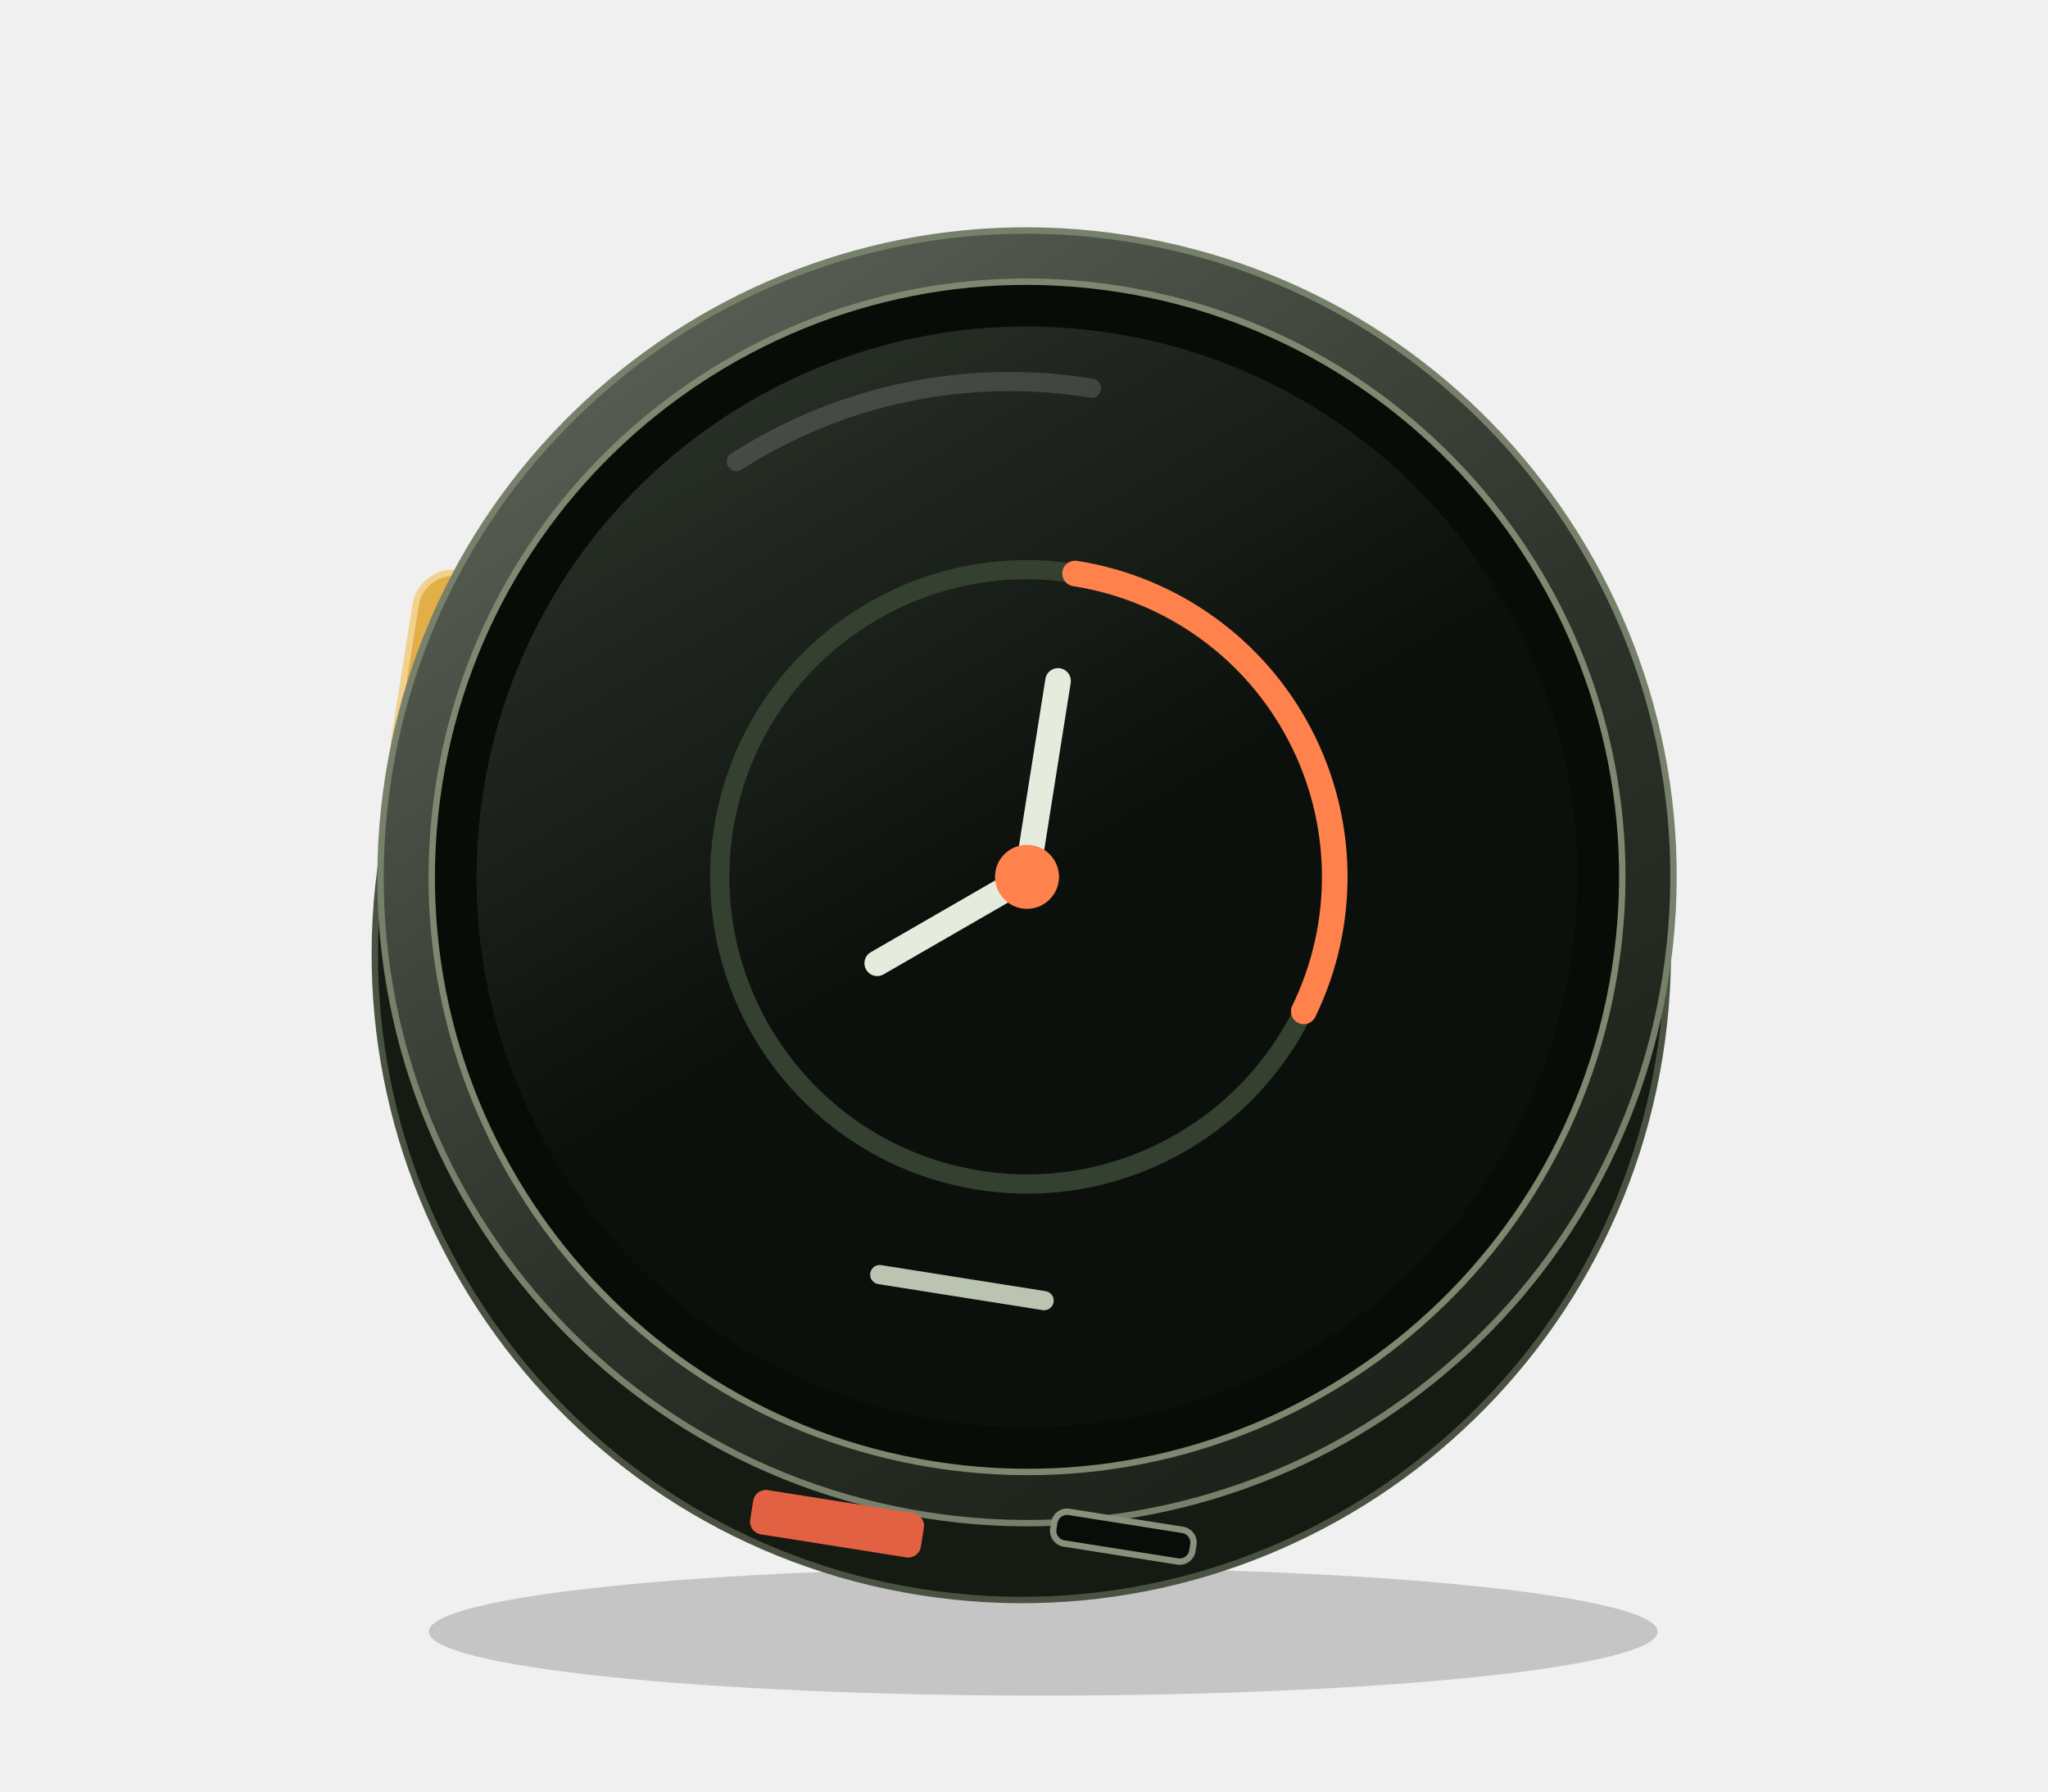
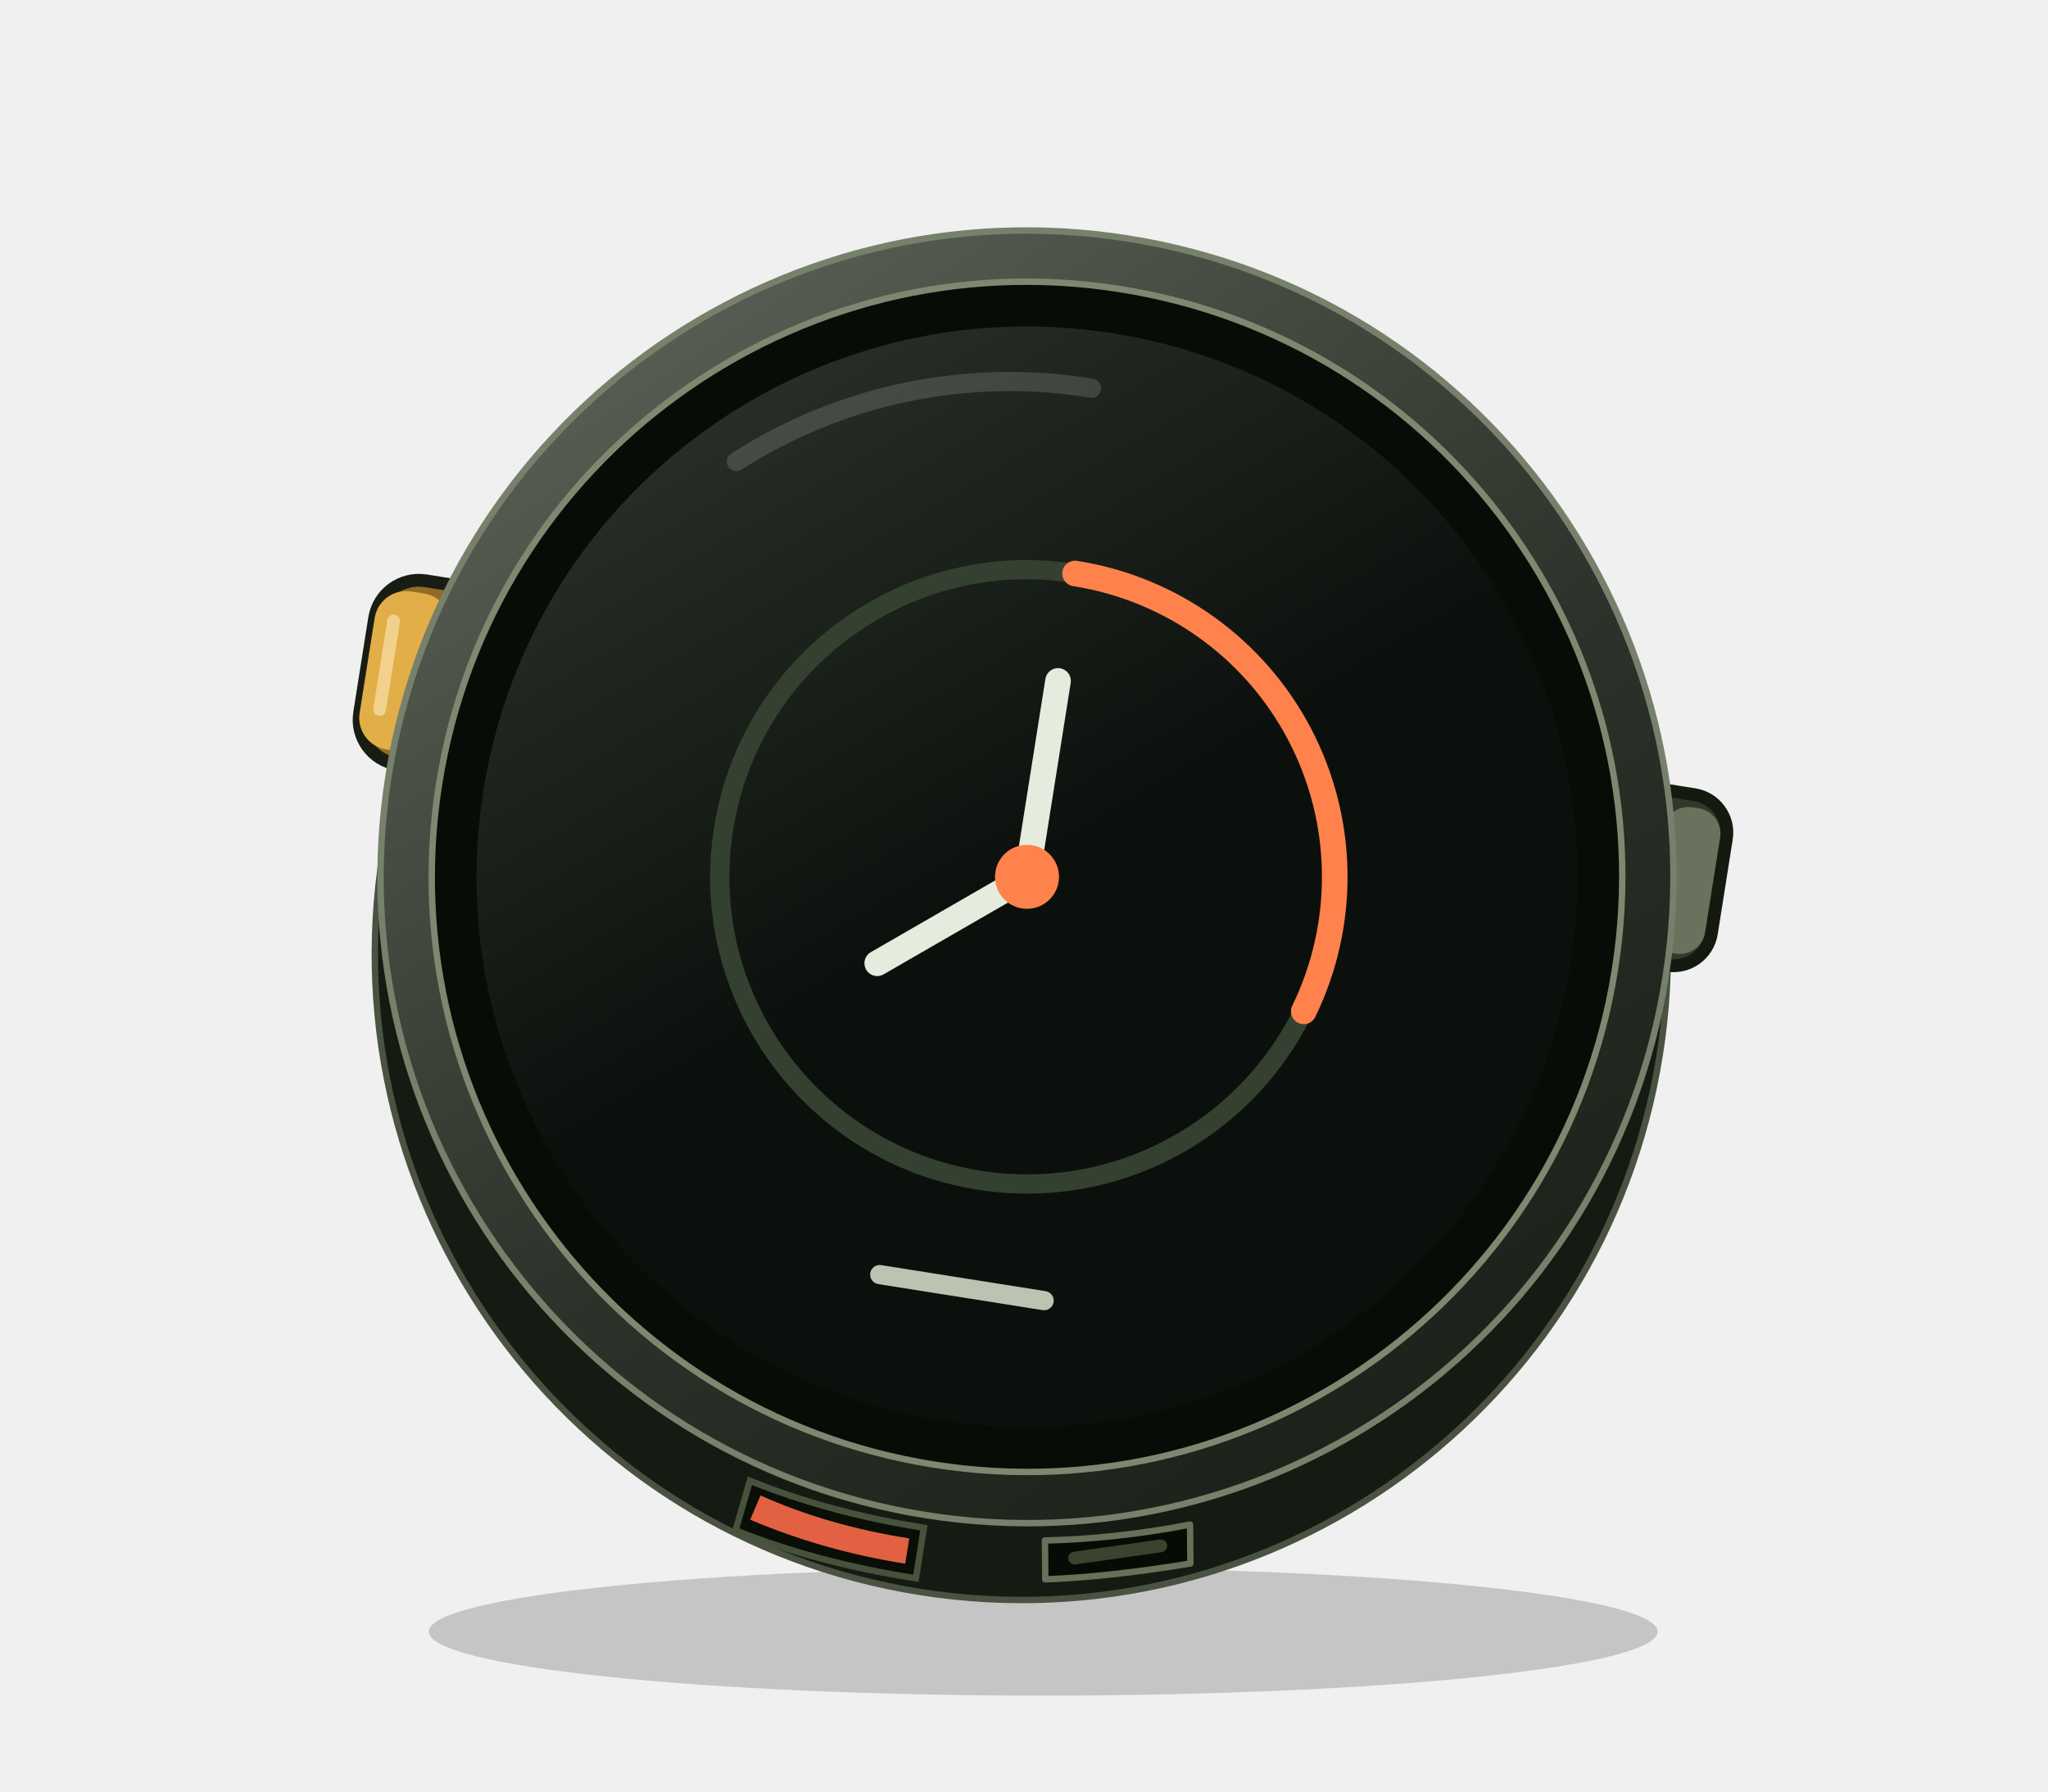
<svg xmlns="http://www.w3.org/2000/svg" viewBox="0 0 320 280" fill="none">
  <defs>
    <linearGradient id="case" x1="73" y1="57" x2="252" y2="249" gradientUnits="userSpaceOnUse">
      <stop stop-color="#5c6257" />
      <stop offset=".5" stop-color="#2d322a" />
      <stop offset="1" stop-color="#151913" />
    </linearGradient>
    <linearGradient id="glass" x1="92" y1="55" x2="229" y2="221" gradientUnits="userSpaceOnUse">
      <stop stop-color="#2d352b" />
      <stop offset=".5" stop-color="#0c100d" />
    </linearGradient>
  </defs>
  <ellipse cx="163" cy="255" rx="96" ry="10" fill="#000" opacity=".18" />
  <g transform="rotate(9 160 140)">
-     <rect x="59" y="104" width="16" height="33" rx="6" fill="#e1ae47" stroke="#f2d18d" />
-     <rect x="246" y="109" width="12" height="29" rx="5" fill="#4b5145" stroke="#858c7b" />
    <circle cx="161" cy="149" r="101" fill="#151a13" stroke="#4a5242" />
+     <rect x="53" y="106" width="22" height="29" rx="7" fill="#926b25" stroke="#171d13" stroke-width="2" />
+     <rect x="53" y="108" width="12" height="25" rx="5" fill="#e1ae47" />
+     <path d="M56 113v14" stroke="#f2d18d" stroke-width="2" stroke-linecap="round" />
+     <rect x="247" y="108" width="20" height="27" rx="6" fill="#30392a" stroke="#141a10" stroke-width="2" />
+     <rect x="257" y="110" width="9" height="23" rx="4" fill="#68725d" />
    <circle cx="160" cy="137" r="101" fill="url(#case)" stroke="#77806b" />
    <circle cx="160" cy="137" r="93" fill="#080c07" stroke="#7d8870" />
    <circle cx="160" cy="137" r="86" fill="url(#glass)" />
    <path d="M105 80a79 79 0 0 1 53-20" stroke="#fff" stroke-opacity=".15" stroke-width="3" stroke-linecap="round" />
    <circle cx="160" cy="137" r="48" stroke="#354130" stroke-width="3" />
    <path d="M160 89a48 48 0 0 1 46 62" stroke="#ff824d" stroke-width="4" stroke-linecap="round" />
    <path d="M160 106v31l-21 17" stroke="#e6ecdd" stroke-width="4" stroke-linecap="round" stroke-linejoin="round" />
    <circle cx="160" cy="137" r="5" fill="#ff824d" />
    <path d="M147 202h26" stroke="#bbc4b0" stroke-width="3" stroke-linecap="round" />
-     <rect x="133" y="238" width="27" height="7" rx="2" fill="#e26143" />
-     <rect x="180" y="234" width="22" height="5" rx="2" fill="#090c08" stroke="#87917b" />
+     <path d="M132 237Q145 240 160 240L160 248Q144 248 131 245Z" fill="#090e07" stroke="#46523c" />
+     <path d="M134 239Q145 242 158 242L158 246Q145 246 133 243Z" fill="#e26143" />
+     <path d="M179 239Q190 237 201 233L202 239Q190 243 180 245Z" fill="#070b05" stroke="#657158" stroke-linejoin="round" />
+     <path d="M184 241l13-4" stroke="#39432e" stroke-width="2" stroke-linecap="round" />
  </g>
</svg>
